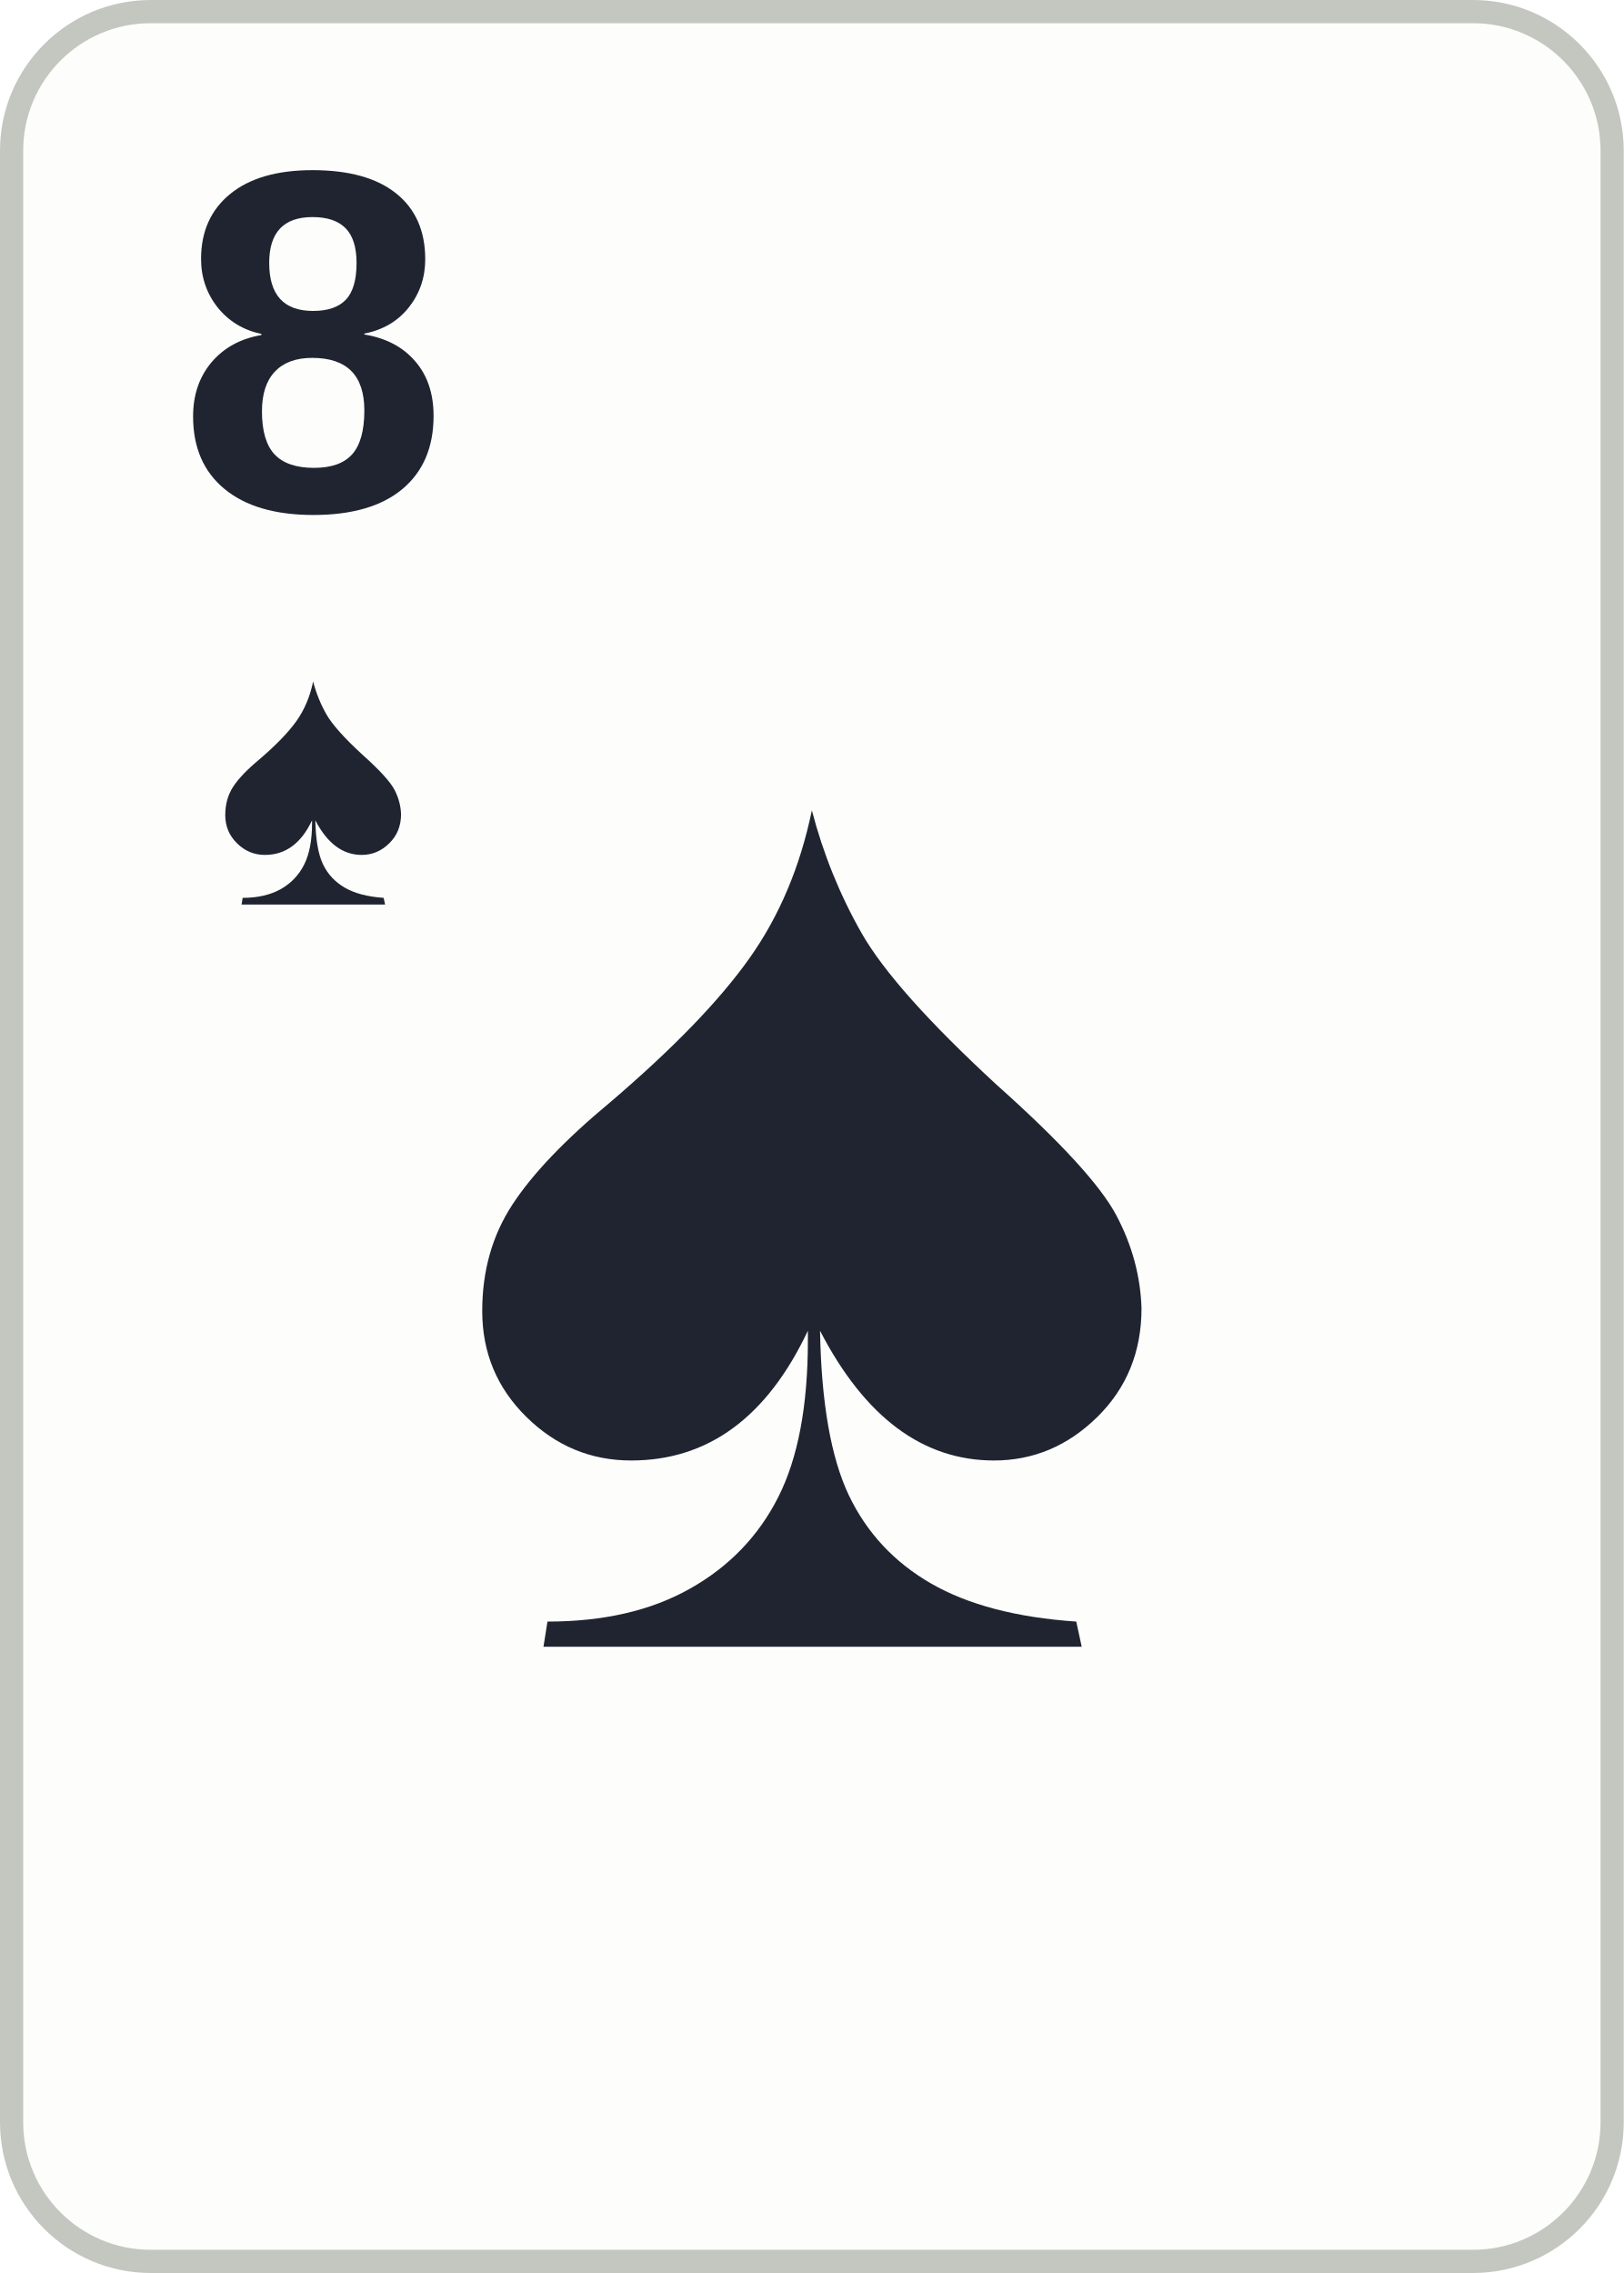
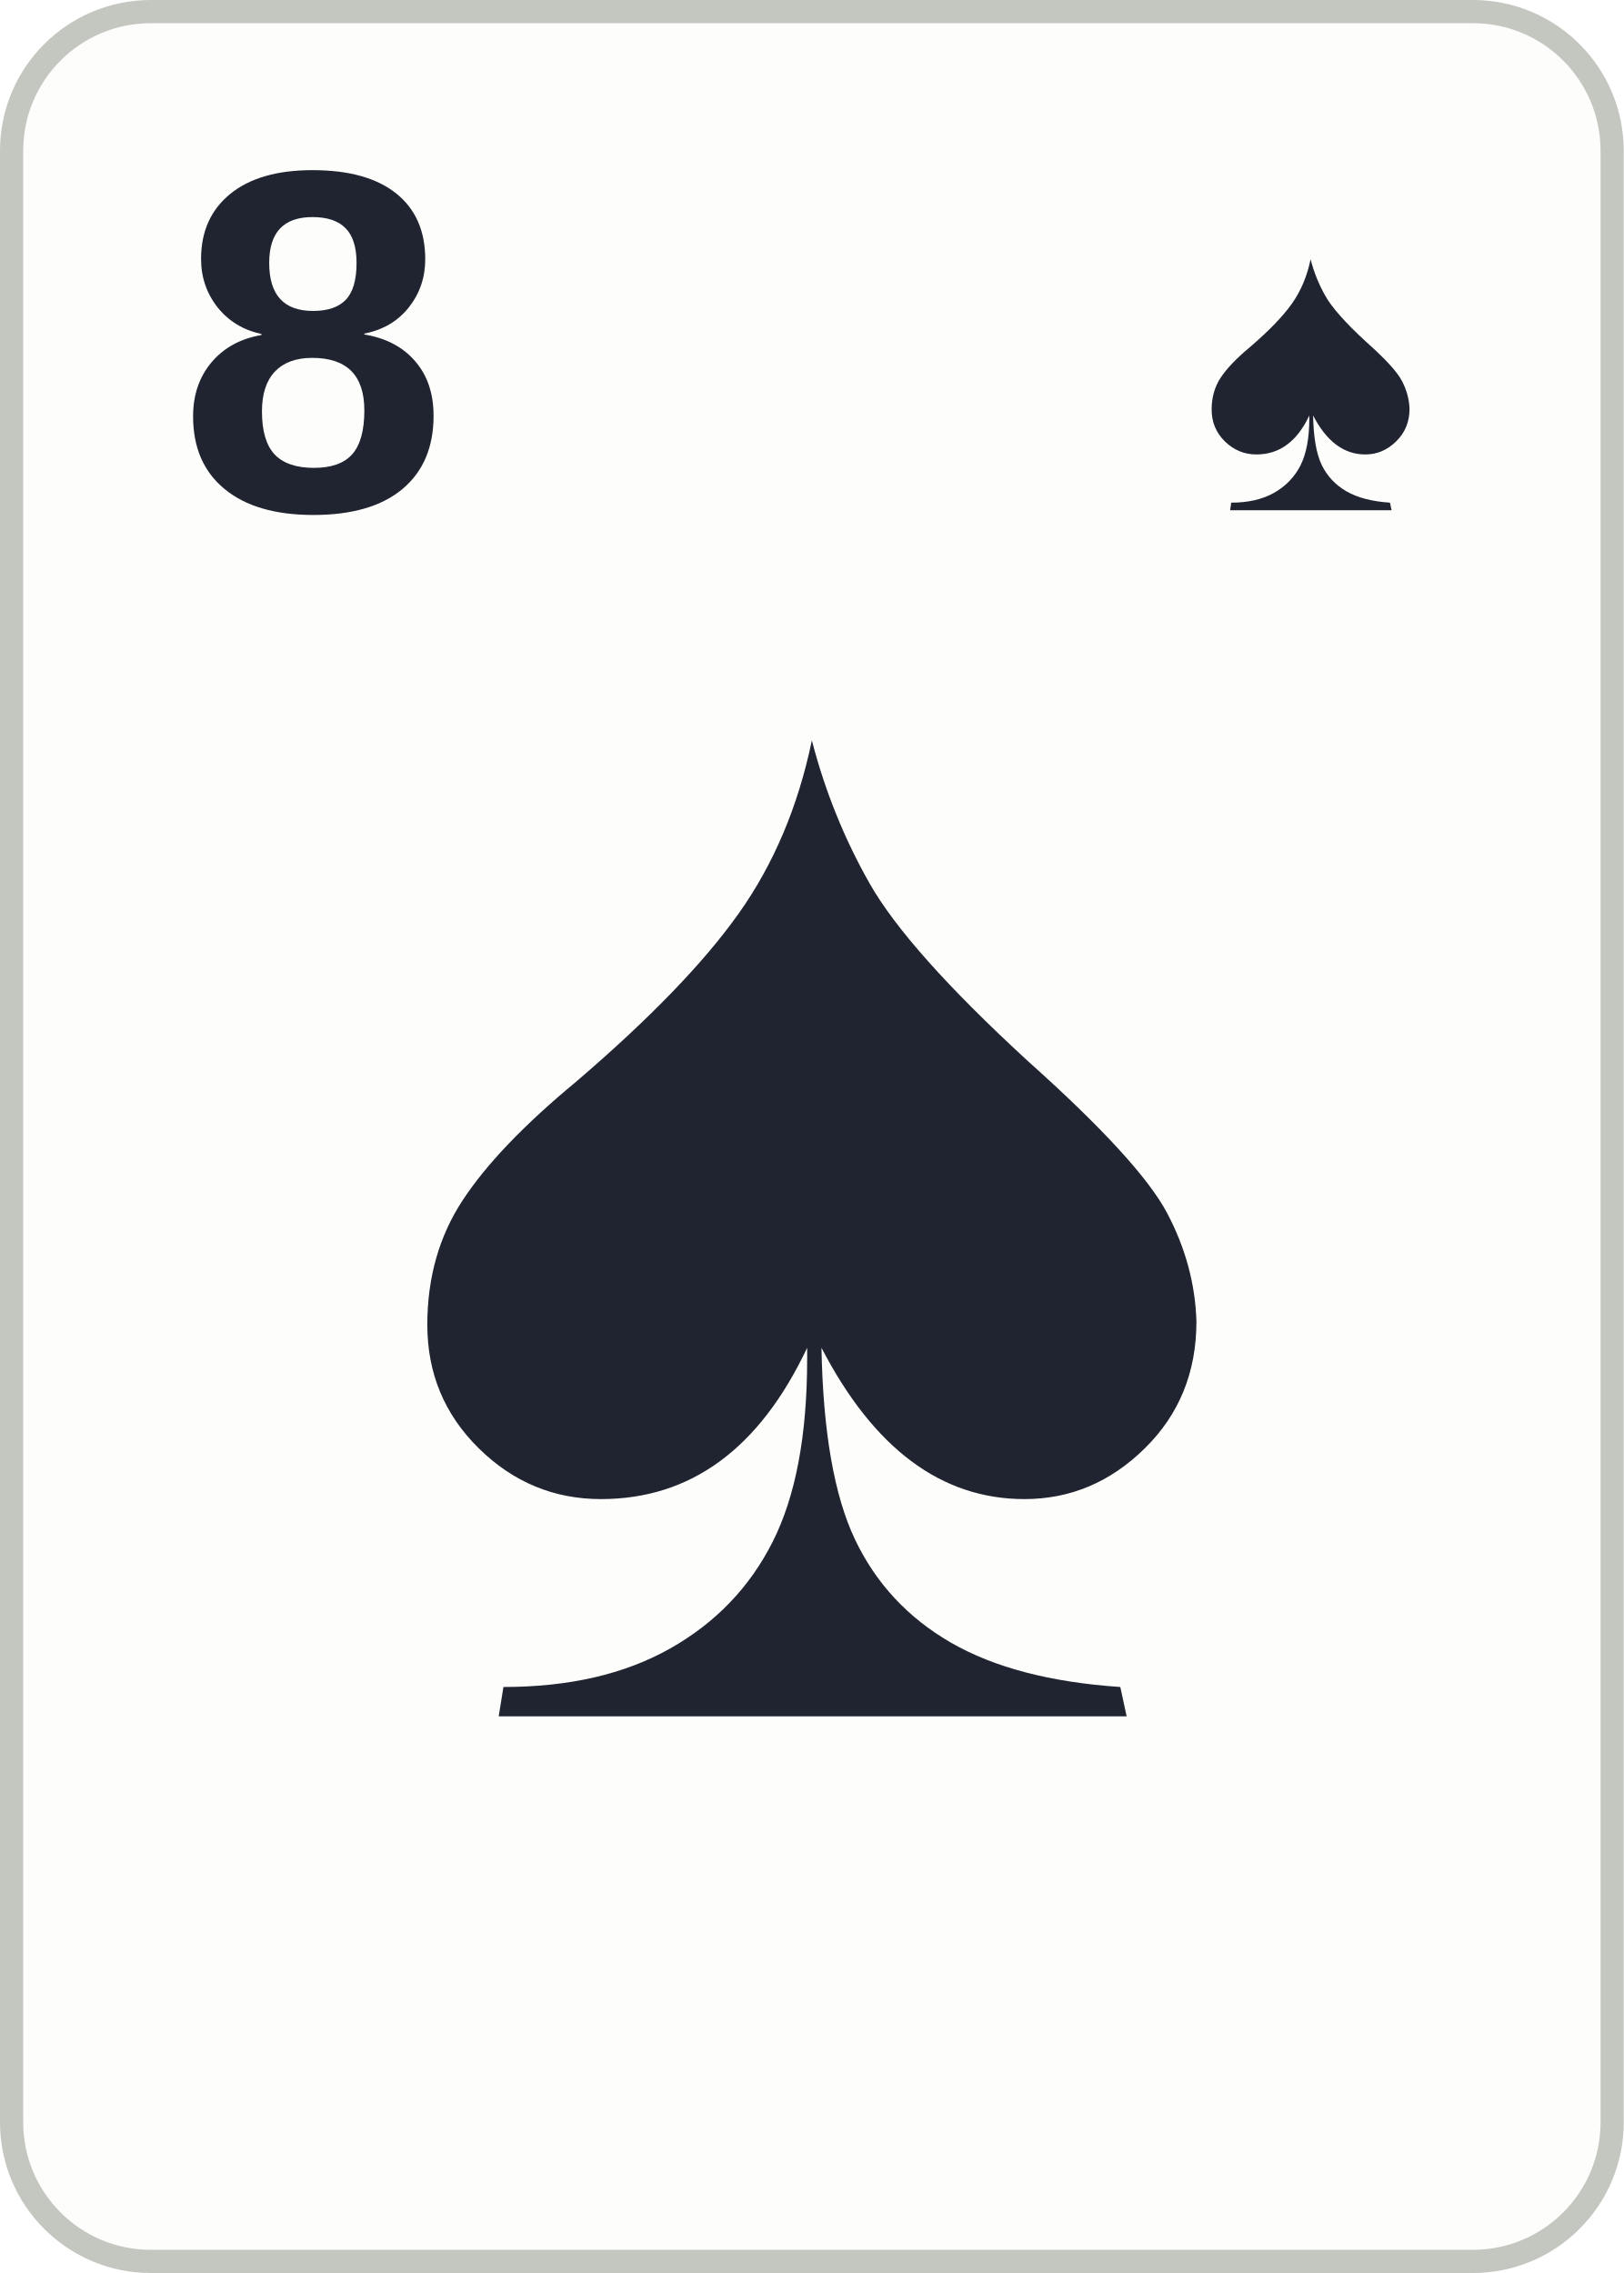
<svg xmlns="http://www.w3.org/2000/svg" viewBox="0 0 140 196">
  <rect x="1" y="1" width="138" height="194" rx="12" fill="#fdfdfb" stroke="#c4c7c0" stroke-width="2" />
  <g font-family="Arial,Helvetica,sans-serif" font-weight="700">
    <text x="27" y="44" font-size="42" text-anchor="middle" fill="#1f2430">8</text>
-     <text x="27" y="78" font-size="32" text-anchor="middle" fill="#1f2430">♠</text>
-     <text x="70" y="142" font-size="120" text-anchor="middle" fill="#1f2430">♠</text>
+     <text x="113" y="44" font-size="36" text-anchor="middle" fill="#1f2430">♠</text>
+     <text x="70" y="148" font-size="140" text-anchor="middle" fill="#1f2430">♠</text>
  </g>
</svg>
